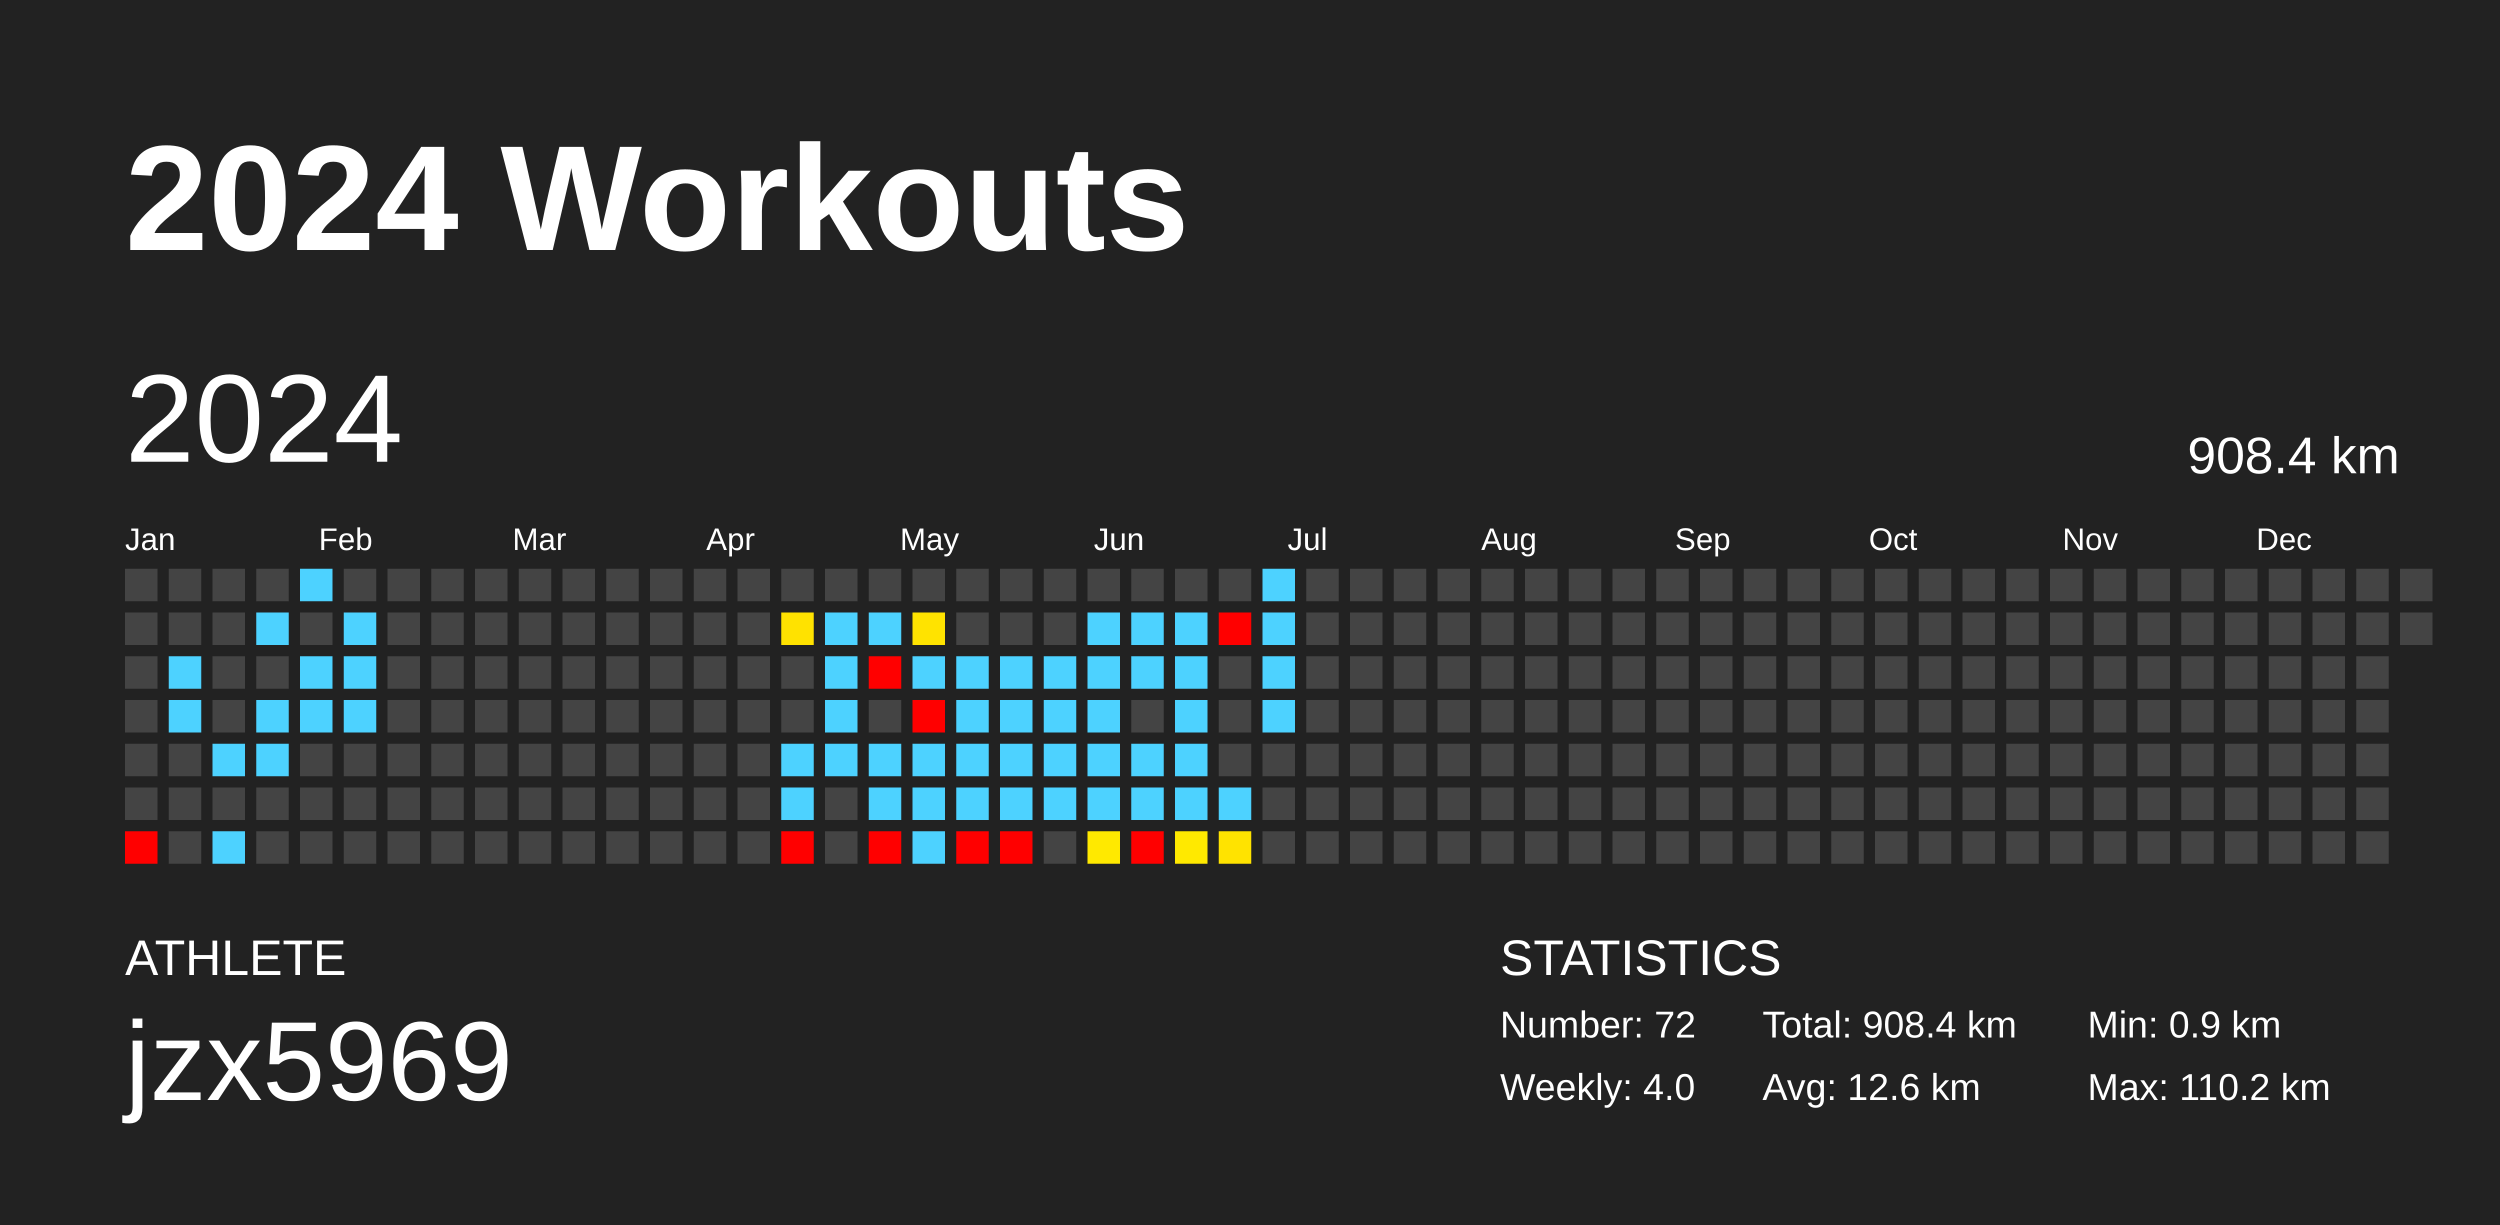
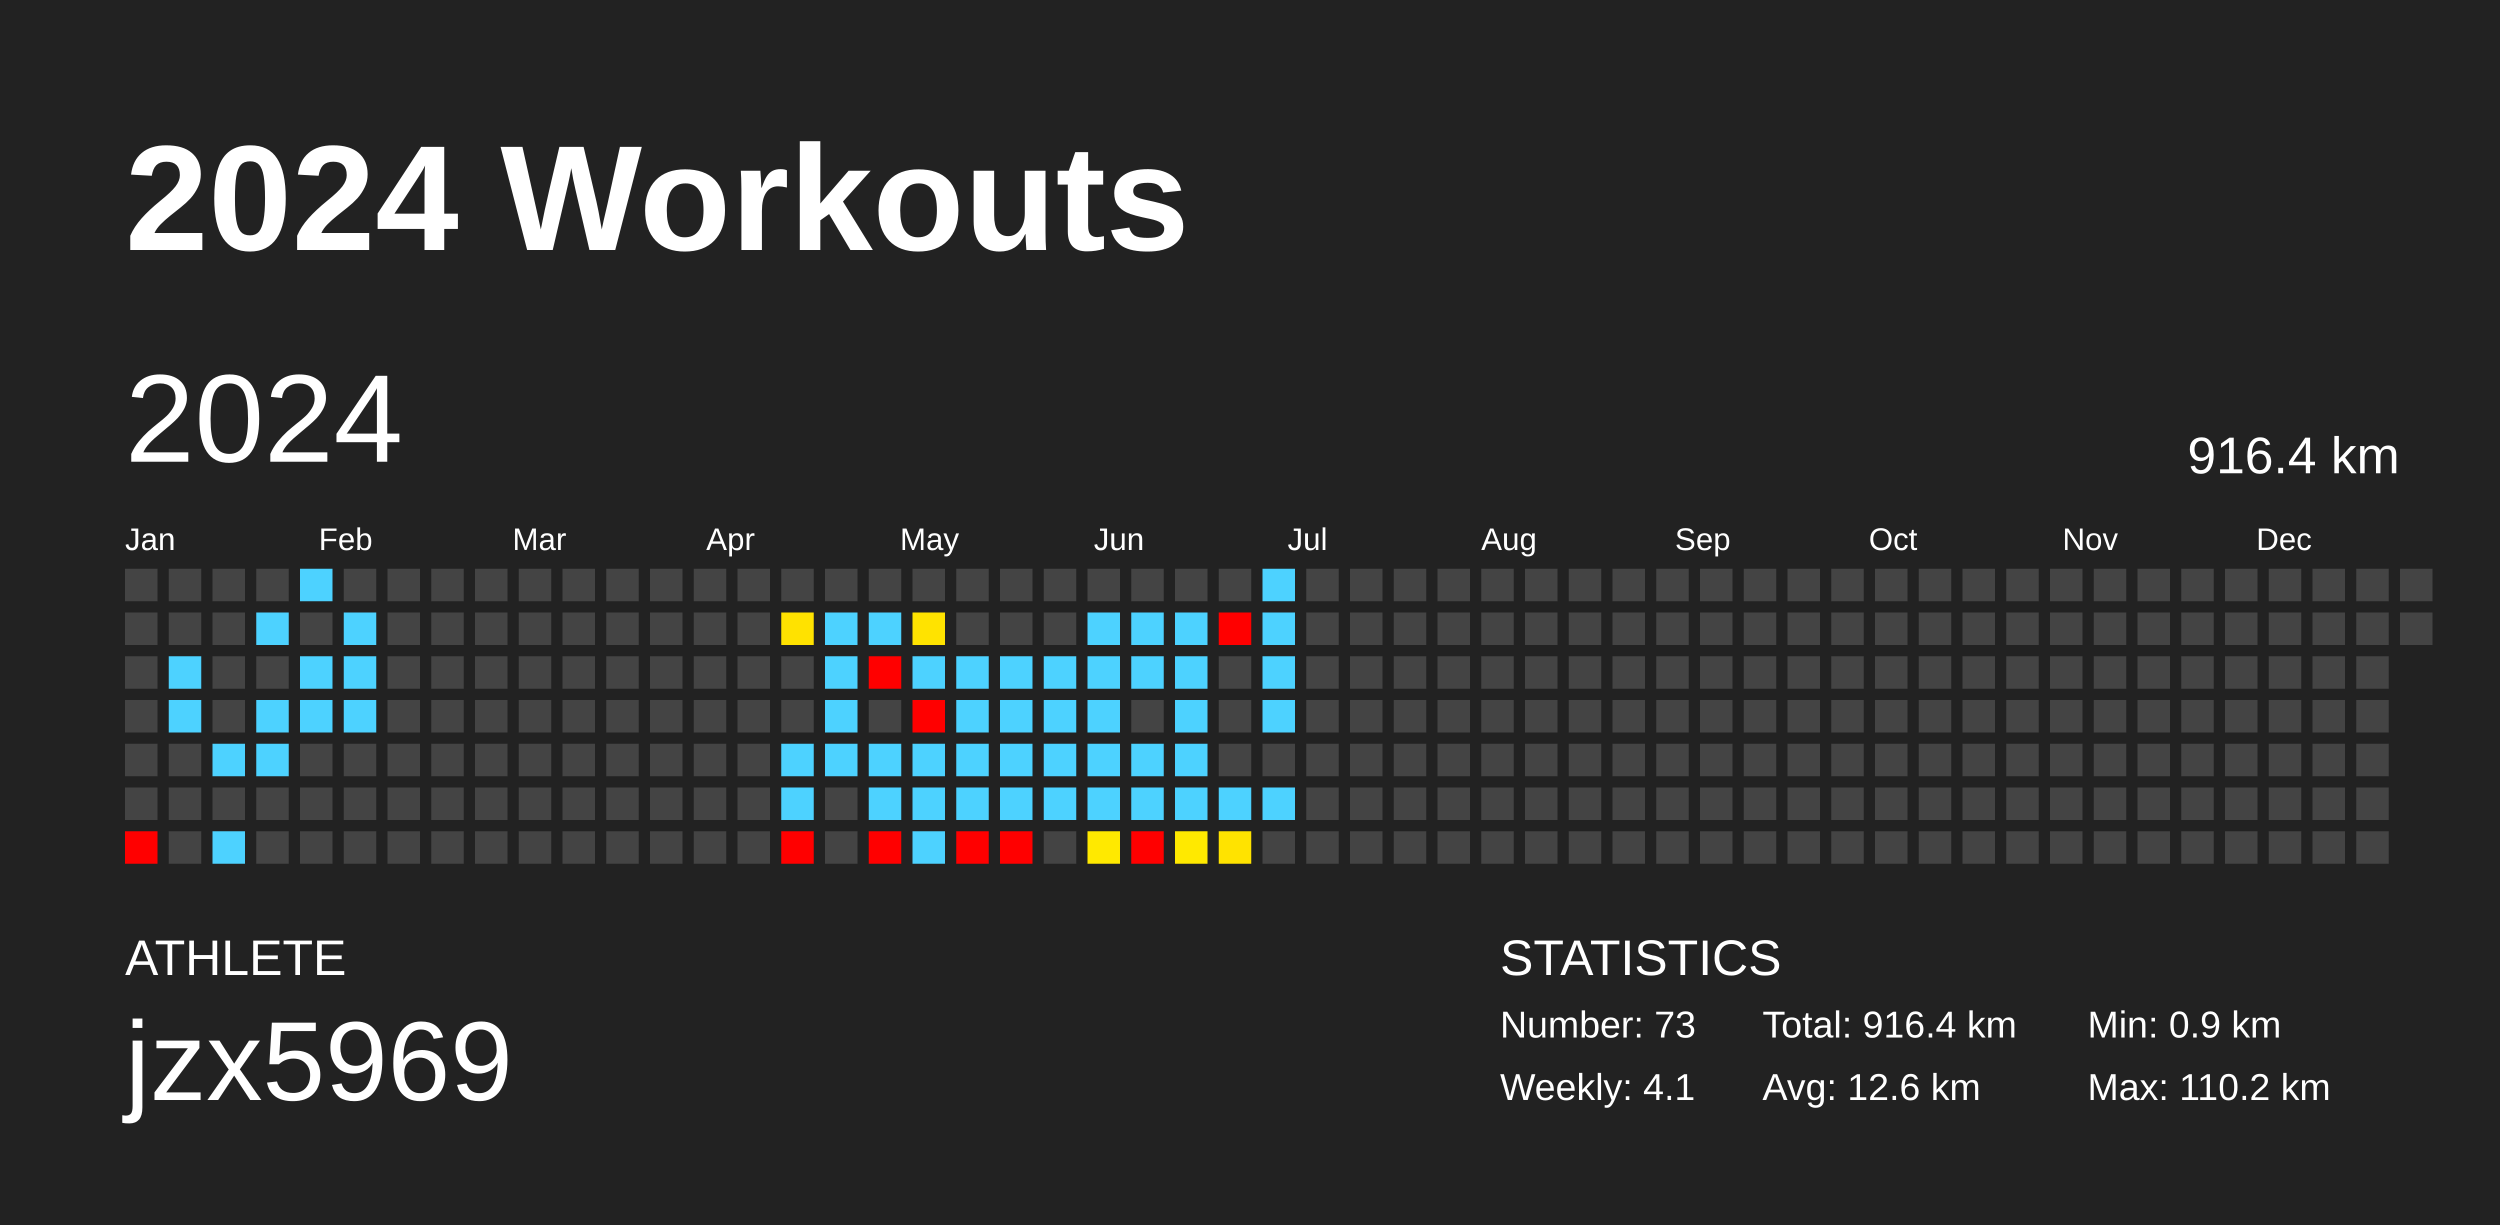
<svg xmlns="http://www.w3.org/2000/svg" baseProfile="full" height="98mm" version="1.1" viewBox="0,0,200,98" width="200mm">
  <defs />
  <rect fill="#222222" height="98" width="200" x="0" y="0" />
  <text fill="#FFFFFF" style="font-size:12px; font-family:Arial; font-weight:bold;" x="10" y="20">2024 Workouts</text>
  <text fill="#FFFFFF" style="font-size:4px; font-family:Arial" x="10" y="78">ATHLETE</text>
  <text fill="#FFFFFF" style="font-size:9px; font-family:Arial" x="10" y="88">jzx5969</text>
  <text fill="#FFFFFF" style="font-size:4px; font-family:Arial" x="120" y="78">STATISTICS</text>
-   <text fill="#FFFFFF" style="font-size:3px; font-family:Arial" x="120" y="83">Number: 72</text>
-   <text fill="#FFFFFF" style="font-size:3px; font-family:Arial" x="120" y="88">Weekly: 4.0</text>
-   <text fill="#FFFFFF" style="font-size:3px; font-family:Arial" x="141" y="83">Total: 908.4 km</text>
+   <text fill="#FFFFFF" style="font-size:3px; font-family:Arial" x="120" y="83">Number: 73</text>
+   <text fill="#FFFFFF" style="font-size:3px; font-family:Arial" x="120" y="88">Weekly: 4.1</text>
+   <text fill="#FFFFFF" style="font-size:3px; font-family:Arial" x="141" y="83">Total: 916.4 km</text>
  <text fill="#FFFFFF" style="font-size:3px; font-family:Arial" x="141" y="88">Avg: 12.6 km</text>
  <text fill="#FFFFFF" style="font-size:3px; font-family:Arial" x="167" y="83">Min: 0.9 km</text>
  <text fill="#FFFFFF" style="font-size:3px; font-family:Arial" x="167" y="88">Max: 110.2 km</text>
  <text dominant-baseline="hanging" fill="#FFFFFF" style="font-size:10.0px; font-family:Arial;" x="10" y="30">2024</text>
-   <text dominant-baseline="hanging" fill="#FFFFFF" style="font-size:4.125px; font-family:Arial;" x="175" y="35">908.4 km</text>
+   <text dominant-baseline="hanging" fill="#FFFFFF" style="font-size:4.125px; font-family:Arial;" x="175" y="35">916.4 km</text>
  <text fill="#FFFFFF" style="font-size:2.5px; font-family:Arial" x="10.0" y="44">Jan</text>
  <text fill="#FFFFFF" style="font-size:2.5px; font-family:Arial" x="25.5" y="44">Feb</text>
  <text fill="#FFFFFF" style="font-size:2.5px; font-family:Arial" x="41.0" y="44">Mar</text>
  <text fill="#FFFFFF" style="font-size:2.5px; font-family:Arial" x="56.5" y="44">Apr</text>
  <text fill="#FFFFFF" style="font-size:2.5px; font-family:Arial" x="72.0" y="44">May</text>
  <text fill="#FFFFFF" style="font-size:2.5px; font-family:Arial" x="87.5" y="44">Jun</text>
  <text fill="#FFFFFF" style="font-size:2.5px; font-family:Arial" x="103.0" y="44">Jul</text>
  <text fill="#FFFFFF" style="font-size:2.5px; font-family:Arial" x="118.5" y="44">Aug</text>
  <text fill="#FFFFFF" style="font-size:2.5px; font-family:Arial" x="134.0" y="44">Sep</text>
  <text fill="#FFFFFF" style="font-size:2.5px; font-family:Arial" x="149.5" y="44">Oct</text>
  <text fill="#FFFFFF" style="font-size:2.5px; font-family:Arial" x="165.0" y="44">Nov</text>
  <text fill="#FFFFFF" style="font-size:2.5px; font-family:Arial" x="180.5" y="44">Dec</text>
  <rect fill="#444444" height="2.6" width="2.6" x="10.0" y="45.5" />
  <rect fill="#444444" height="2.6" width="2.6" x="10.0" y="49.0" />
  <rect fill="#444444" height="2.6" width="2.6" x="10.0" y="52.5" />
  <rect fill="#444444" height="2.6" width="2.6" x="10.0" y="56.0" />
  <rect fill="#444444" height="2.6" width="2.6" x="10.0" y="59.5" />
  <rect fill="#444444" height="2.6" width="2.6" x="10.0" y="63.0" />
  <rect fill="red" height="2.6" width="2.6" x="10.0" y="66.5" />
  <rect fill="#444444" height="2.6" width="2.6" x="13.5" y="45.5" />
  <rect fill="#444444" height="2.6" width="2.6" x="13.5" y="49.0" />
  <rect fill="#4dd2ff" height="2.6" width="2.6" x="13.5" y="52.5" />
  <rect fill="#4dd2ff" height="2.6" width="2.6" x="13.5" y="56.0" />
  <rect fill="#444444" height="2.6" width="2.6" x="13.5" y="59.5" />
  <rect fill="#444444" height="2.6" width="2.6" x="13.5" y="63.0" />
  <rect fill="#444444" height="2.6" width="2.6" x="13.5" y="66.5" />
  <rect fill="#444444" height="2.6" width="2.6" x="17.0" y="45.5" />
  <rect fill="#444444" height="2.6" width="2.6" x="17.0" y="49.0" />
  <rect fill="#444444" height="2.6" width="2.6" x="17.0" y="52.5" />
  <rect fill="#444444" height="2.6" width="2.6" x="17.0" y="56.0" />
  <rect fill="#4dd2ff" height="2.6" width="2.6" x="17.0" y="59.5" />
  <rect fill="#444444" height="2.6" width="2.6" x="17.0" y="63.0" />
  <rect fill="#4dd2ff" height="2.6" width="2.6" x="17.0" y="66.5" />
  <rect fill="#444444" height="2.6" width="2.6" x="20.5" y="45.5" />
  <rect fill="#4dd2ff" height="2.6" width="2.6" x="20.5" y="49.0" />
  <rect fill="#444444" height="2.6" width="2.6" x="20.5" y="52.5" />
  <rect fill="#4dd2ff" height="2.6" width="2.6" x="20.5" y="56.0" />
  <rect fill="#4dd2ff" height="2.6" width="2.6" x="20.5" y="59.5" />
  <rect fill="#444444" height="2.6" width="2.6" x="20.5" y="63.0" />
  <rect fill="#444444" height="2.6" width="2.6" x="20.5" y="66.5" />
  <rect fill="#4dd2ff" height="2.6" width="2.6" x="24.0" y="45.5" />
  <rect fill="#444444" height="2.6" width="2.6" x="24.0" y="49.0" />
  <rect fill="#4dd2ff" height="2.6" width="2.6" x="24.0" y="52.5" />
  <rect fill="#4dd2ff" height="2.6" width="2.6" x="24.0" y="56.0" />
  <rect fill="#444444" height="2.6" width="2.6" x="24.0" y="59.5" />
  <rect fill="#444444" height="2.6" width="2.6" x="24.0" y="63.0" />
  <rect fill="#444444" height="2.6" width="2.6" x="24.0" y="66.5" />
  <rect fill="#444444" height="2.6" width="2.6" x="27.5" y="45.5" />
  <rect fill="#4dd2ff" height="2.6" width="2.6" x="27.5" y="49.0" />
  <rect fill="#4dd2ff" height="2.6" width="2.6" x="27.5" y="52.5" />
  <rect fill="#4dd2ff" height="2.6" width="2.6" x="27.5" y="56.0" />
  <rect fill="#444444" height="2.6" width="2.6" x="27.5" y="59.5" />
  <rect fill="#444444" height="2.6" width="2.6" x="27.5" y="63.0" />
  <rect fill="#444444" height="2.6" width="2.6" x="27.5" y="66.5" />
  <rect fill="#444444" height="2.6" width="2.6" x="31.0" y="45.5" />
  <rect fill="#444444" height="2.6" width="2.6" x="31.0" y="49.0" />
  <rect fill="#444444" height="2.6" width="2.6" x="31.0" y="52.5" />
  <rect fill="#444444" height="2.6" width="2.6" x="31.0" y="56.0" />
  <rect fill="#444444" height="2.6" width="2.6" x="31.0" y="59.5" />
  <rect fill="#444444" height="2.6" width="2.6" x="31.0" y="63.0" />
  <rect fill="#444444" height="2.6" width="2.6" x="31.0" y="66.5" />
  <rect fill="#444444" height="2.6" width="2.6" x="34.5" y="45.5" />
  <rect fill="#444444" height="2.6" width="2.6" x="34.5" y="49.0" />
  <rect fill="#444444" height="2.6" width="2.6" x="34.5" y="52.5" />
  <rect fill="#444444" height="2.6" width="2.6" x="34.5" y="56.0" />
  <rect fill="#444444" height="2.6" width="2.6" x="34.5" y="59.5" />
  <rect fill="#444444" height="2.6" width="2.6" x="34.5" y="63.0" />
  <rect fill="#444444" height="2.6" width="2.6" x="34.5" y="66.5" />
  <rect fill="#444444" height="2.6" width="2.6" x="38.0" y="45.5" />
  <rect fill="#444444" height="2.6" width="2.6" x="38.0" y="49.0" />
  <rect fill="#444444" height="2.6" width="2.6" x="38.0" y="52.5" />
  <rect fill="#444444" height="2.6" width="2.6" x="38.0" y="56.0" />
  <rect fill="#444444" height="2.6" width="2.6" x="38.0" y="59.5" />
  <rect fill="#444444" height="2.6" width="2.6" x="38.0" y="63.0" />
  <rect fill="#444444" height="2.6" width="2.6" x="38.0" y="66.5" />
  <rect fill="#444444" height="2.6" width="2.6" x="41.5" y="45.5" />
  <rect fill="#444444" height="2.6" width="2.6" x="41.5" y="49.0" />
  <rect fill="#444444" height="2.6" width="2.6" x="41.5" y="52.5" />
  <rect fill="#444444" height="2.6" width="2.6" x="41.5" y="56.0" />
  <rect fill="#444444" height="2.6" width="2.6" x="41.5" y="59.5" />
  <rect fill="#444444" height="2.6" width="2.6" x="41.5" y="63.0" />
  <rect fill="#444444" height="2.6" width="2.6" x="41.5" y="66.5" />
  <rect fill="#444444" height="2.6" width="2.6" x="45.0" y="45.5" />
  <rect fill="#444444" height="2.6" width="2.6" x="45.0" y="49.0" />
  <rect fill="#444444" height="2.6" width="2.6" x="45.0" y="52.5" />
  <rect fill="#444444" height="2.6" width="2.6" x="45.0" y="56.0" />
  <rect fill="#444444" height="2.6" width="2.6" x="45.0" y="59.5" />
  <rect fill="#444444" height="2.6" width="2.6" x="45.0" y="63.0" />
  <rect fill="#444444" height="2.6" width="2.6" x="45.0" y="66.5" />
  <rect fill="#444444" height="2.6" width="2.6" x="48.5" y="45.5" />
  <rect fill="#444444" height="2.6" width="2.6" x="48.5" y="49.0" />
  <rect fill="#444444" height="2.6" width="2.6" x="48.5" y="52.5" />
  <rect fill="#444444" height="2.6" width="2.6" x="48.5" y="56.0" />
  <rect fill="#444444" height="2.6" width="2.6" x="48.5" y="59.5" />
  <rect fill="#444444" height="2.6" width="2.6" x="48.5" y="63.0" />
  <rect fill="#444444" height="2.6" width="2.6" x="48.5" y="66.5" />
  <rect fill="#444444" height="2.6" width="2.6" x="52.0" y="45.5" />
  <rect fill="#444444" height="2.6" width="2.6" x="52.0" y="49.0" />
  <rect fill="#444444" height="2.6" width="2.6" x="52.0" y="52.5" />
  <rect fill="#444444" height="2.6" width="2.6" x="52.0" y="56.0" />
  <rect fill="#444444" height="2.6" width="2.6" x="52.0" y="59.5" />
  <rect fill="#444444" height="2.6" width="2.6" x="52.0" y="63.0" />
  <rect fill="#444444" height="2.6" width="2.6" x="52.0" y="66.5" />
  <rect fill="#444444" height="2.6" width="2.6" x="55.5" y="45.5" />
  <rect fill="#444444" height="2.6" width="2.6" x="55.5" y="49.0" />
  <rect fill="#444444" height="2.6" width="2.6" x="55.5" y="52.5" />
  <rect fill="#444444" height="2.6" width="2.6" x="55.5" y="56.0" />
  <rect fill="#444444" height="2.6" width="2.6" x="55.5" y="59.5" />
  <rect fill="#444444" height="2.6" width="2.6" x="55.5" y="63.0" />
  <rect fill="#444444" height="2.6" width="2.6" x="55.5" y="66.5" />
  <rect fill="#444444" height="2.6" width="2.6" x="59.0" y="45.5" />
  <rect fill="#444444" height="2.6" width="2.6" x="59.0" y="49.0" />
  <rect fill="#444444" height="2.6" width="2.6" x="59.0" y="52.5" />
  <rect fill="#444444" height="2.6" width="2.6" x="59.0" y="56.0" />
  <rect fill="#444444" height="2.6" width="2.6" x="59.0" y="59.5" />
  <rect fill="#444444" height="2.6" width="2.6" x="59.0" y="63.0" />
  <rect fill="#444444" height="2.6" width="2.6" x="59.0" y="66.5" />
  <rect fill="#444444" height="2.6" width="2.6" x="62.5" y="45.5" />
  <rect fill="#ffe200" height="2.6" width="2.6" x="62.5" y="49.0" />
  <rect fill="#444444" height="2.6" width="2.6" x="62.5" y="52.5" />
  <rect fill="#444444" height="2.6" width="2.6" x="62.5" y="56.0" />
  <rect fill="#4dd2ff" height="2.6" width="2.6" x="62.5" y="59.5" />
  <rect fill="#4dd2ff" height="2.6" width="2.6" x="62.5" y="63.0" />
  <rect fill="red" height="2.6" width="2.6" x="62.5" y="66.5" />
  <rect fill="#444444" height="2.6" width="2.6" x="66.0" y="45.5" />
  <rect fill="#4dd2ff" height="2.6" width="2.6" x="66.0" y="49.0" />
  <rect fill="#4dd2ff" height="2.6" width="2.6" x="66.0" y="52.5" />
  <rect fill="#4dd2ff" height="2.6" width="2.6" x="66.0" y="56.0" />
  <rect fill="#4dd2ff" height="2.6" width="2.6" x="66.0" y="59.5" />
  <rect fill="#444444" height="2.6" width="2.6" x="66.0" y="63.0" />
  <rect fill="#444444" height="2.6" width="2.6" x="66.0" y="66.5" />
  <rect fill="#444444" height="2.6" width="2.6" x="69.5" y="45.5" />
  <rect fill="#4dd2ff" height="2.6" width="2.6" x="69.5" y="49.0" />
  <rect fill="red" height="2.6" width="2.6" x="69.5" y="52.5" />
  <rect fill="#444444" height="2.6" width="2.6" x="69.5" y="56.0" />
  <rect fill="#4dd2ff" height="2.6" width="2.6" x="69.5" y="59.5" />
  <rect fill="#4dd2ff" height="2.6" width="2.6" x="69.5" y="63.0" />
  <rect fill="red" height="2.6" width="2.6" x="69.5" y="66.5" />
  <rect fill="#444444" height="2.6" width="2.6" x="73.0" y="45.5" />
  <rect fill="#ffe300" height="2.6" width="2.6" x="73.0" y="49.0" />
  <rect fill="#4dd2ff" height="2.6" width="2.6" x="73.0" y="52.5" />
  <rect fill="red" height="2.6" width="2.6" x="73.0" y="56.0" />
  <rect fill="#4dd2ff" height="2.6" width="2.6" x="73.0" y="59.5" />
  <rect fill="#4dd2ff" height="2.6" width="2.6" x="73.0" y="63.0" />
  <rect fill="#4dd2ff" height="2.6" width="2.6" x="73.0" y="66.5" />
  <rect fill="#444444" height="2.6" width="2.6" x="76.5" y="45.5" />
  <rect fill="#444444" height="2.6" width="2.6" x="76.5" y="49.0" />
  <rect fill="#4dd2ff" height="2.6" width="2.6" x="76.5" y="52.5" />
  <rect fill="#4dd2ff" height="2.6" width="2.6" x="76.5" y="56.0" />
  <rect fill="#4dd2ff" height="2.6" width="2.6" x="76.5" y="59.5" />
  <rect fill="#4dd2ff" height="2.6" width="2.6" x="76.5" y="63.0" />
  <rect fill="red" height="2.6" width="2.6" x="76.5" y="66.5" />
  <rect fill="#444444" height="2.6" width="2.6" x="80.0" y="45.5" />
  <rect fill="#444444" height="2.6" width="2.6" x="80.0" y="49.0" />
  <rect fill="#4dd2ff" height="2.6" width="2.6" x="80.0" y="52.5" />
  <rect fill="#4dd2ff" height="2.6" width="2.6" x="80.0" y="56.0" />
  <rect fill="#4dd2ff" height="2.6" width="2.6" x="80.0" y="59.5" />
  <rect fill="#4dd2ff" height="2.6" width="2.6" x="80.0" y="63.0" />
  <rect fill="red" height="2.6" width="2.6" x="80.0" y="66.5" />
  <rect fill="#444444" height="2.6" width="2.6" x="83.5" y="45.5" />
  <rect fill="#444444" height="2.6" width="2.6" x="83.5" y="49.0" />
  <rect fill="#4dd2ff" height="2.6" width="2.6" x="83.5" y="52.5" />
  <rect fill="#4dd2ff" height="2.6" width="2.6" x="83.5" y="56.0" />
  <rect fill="#4dd2ff" height="2.6" width="2.6" x="83.5" y="59.5" />
  <rect fill="#4dd2ff" height="2.6" width="2.6" x="83.5" y="63.0" />
  <rect fill="#444444" height="2.6" width="2.6" x="83.5" y="66.5" />
  <rect fill="#444444" height="2.6" width="2.6" x="87.0" y="45.5" />
  <rect fill="#4dd2ff" height="2.6" width="2.6" x="87.0" y="49.0" />
  <rect fill="#4dd2ff" height="2.6" width="2.6" x="87.0" y="52.5" />
  <rect fill="#4dd2ff" height="2.6" width="2.6" x="87.0" y="56.0" />
  <rect fill="#4dd2ff" height="2.6" width="2.6" x="87.0" y="59.5" />
  <rect fill="#4dd2ff" height="2.6" width="2.6" x="87.0" y="63.0" />
  <rect fill="#ffe900" height="2.6" width="2.6" x="87.0" y="66.5" />
  <rect fill="#444444" height="2.6" width="2.6" x="90.5" y="45.5" />
  <rect fill="#4dd2ff" height="2.6" width="2.6" x="90.5" y="49.0" />
  <rect fill="#4dd2ff" height="2.6" width="2.6" x="90.5" y="52.5" />
  <rect fill="#444444" height="2.6" width="2.6" x="90.5" y="56.0" />
  <rect fill="#4dd2ff" height="2.6" width="2.6" x="90.5" y="59.5" />
  <rect fill="#4dd2ff" height="2.6" width="2.6" x="90.5" y="63.0" />
  <rect fill="red" height="2.6" width="2.6" x="90.5" y="66.5" />
  <rect fill="#444444" height="2.6" width="2.6" x="94.0" y="45.5" />
  <rect fill="#4dd2ff" height="2.6" width="2.6" x="94.0" y="49.0" />
  <rect fill="#4dd2ff" height="2.6" width="2.6" x="94.0" y="52.5" />
  <rect fill="#4dd2ff" height="2.6" width="2.6" x="94.0" y="56.0" />
  <rect fill="#4dd2ff" height="2.6" width="2.6" x="94.0" y="59.5" />
  <rect fill="#4dd2ff" height="2.6" width="2.6" x="94.0" y="63.0" />
  <rect fill="#ffe900" height="2.6" width="2.6" x="94.0" y="66.5" />
  <rect fill="#444444" height="2.6" width="2.6" x="97.5" y="45.5" />
  <rect fill="red" height="2.6" width="2.6" x="97.5" y="49.0" />
  <rect fill="#444444" height="2.6" width="2.6" x="97.5" y="52.5" />
  <rect fill="#444444" height="2.6" width="2.6" x="97.5" y="56.0" />
  <rect fill="#444444" height="2.6" width="2.6" x="97.5" y="59.5" />
  <rect fill="#4dd2ff" height="2.6" width="2.6" x="97.5" y="63.0" />
  <rect fill="#ffe300" height="2.6" width="2.6" x="97.5" y="66.5" />
  <rect fill="#4dd2ff" height="2.6" width="2.6" x="101.0" y="45.5" />
  <rect fill="#4dd2ff" height="2.6" width="2.6" x="101.0" y="49.0" />
  <rect fill="#4dd2ff" height="2.6" width="2.6" x="101.0" y="52.5" />
  <rect fill="#4dd2ff" height="2.6" width="2.6" x="101.0" y="56.0" />
  <rect fill="#444444" height="2.6" width="2.6" x="101.0" y="59.5" />
-   <rect fill="#444444" height="2.6" width="2.6" x="101.0" y="63.0" />
+   <rect fill="#4dd2ff" height="2.6" width="2.6" x="101.0" y="63.0" />
  <rect fill="#444444" height="2.6" width="2.6" x="101.0" y="66.5" />
  <rect fill="#444444" height="2.6" width="2.6" x="104.5" y="45.5" />
  <rect fill="#444444" height="2.6" width="2.6" x="104.5" y="49.0" />
  <rect fill="#444444" height="2.6" width="2.6" x="104.5" y="52.5" />
  <rect fill="#444444" height="2.6" width="2.6" x="104.5" y="56.0" />
  <rect fill="#444444" height="2.6" width="2.6" x="104.5" y="59.5" />
  <rect fill="#444444" height="2.6" width="2.6" x="104.5" y="63.0" />
  <rect fill="#444444" height="2.6" width="2.6" x="104.5" y="66.5" />
  <rect fill="#444444" height="2.6" width="2.6" x="108.0" y="45.5" />
  <rect fill="#444444" height="2.6" width="2.6" x="108.0" y="49.0" />
  <rect fill="#444444" height="2.6" width="2.6" x="108.0" y="52.5" />
  <rect fill="#444444" height="2.6" width="2.6" x="108.0" y="56.0" />
  <rect fill="#444444" height="2.6" width="2.6" x="108.0" y="59.5" />
  <rect fill="#444444" height="2.6" width="2.6" x="108.0" y="63.0" />
  <rect fill="#444444" height="2.6" width="2.6" x="108.0" y="66.5" />
  <rect fill="#444444" height="2.6" width="2.6" x="111.5" y="45.5" />
  <rect fill="#444444" height="2.6" width="2.6" x="111.5" y="49.0" />
  <rect fill="#444444" height="2.6" width="2.6" x="111.5" y="52.5" />
  <rect fill="#444444" height="2.6" width="2.6" x="111.5" y="56.0" />
  <rect fill="#444444" height="2.6" width="2.6" x="111.5" y="59.5" />
  <rect fill="#444444" height="2.6" width="2.6" x="111.5" y="63.0" />
  <rect fill="#444444" height="2.6" width="2.6" x="111.5" y="66.5" />
  <rect fill="#444444" height="2.6" width="2.6" x="115.0" y="45.5" />
  <rect fill="#444444" height="2.6" width="2.6" x="115.0" y="49.0" />
  <rect fill="#444444" height="2.6" width="2.6" x="115.0" y="52.5" />
  <rect fill="#444444" height="2.6" width="2.6" x="115.0" y="56.0" />
  <rect fill="#444444" height="2.6" width="2.6" x="115.0" y="59.5" />
  <rect fill="#444444" height="2.6" width="2.6" x="115.0" y="63.0" />
  <rect fill="#444444" height="2.6" width="2.6" x="115.0" y="66.5" />
  <rect fill="#444444" height="2.6" width="2.6" x="118.5" y="45.5" />
  <rect fill="#444444" height="2.6" width="2.6" x="118.5" y="49.0" />
  <rect fill="#444444" height="2.6" width="2.6" x="118.5" y="52.5" />
  <rect fill="#444444" height="2.6" width="2.6" x="118.5" y="56.0" />
  <rect fill="#444444" height="2.6" width="2.6" x="118.5" y="59.5" />
  <rect fill="#444444" height="2.6" width="2.6" x="118.5" y="63.0" />
  <rect fill="#444444" height="2.6" width="2.6" x="118.5" y="66.5" />
  <rect fill="#444444" height="2.6" width="2.6" x="122.0" y="45.5" />
  <rect fill="#444444" height="2.6" width="2.6" x="122.0" y="49.0" />
  <rect fill="#444444" height="2.6" width="2.6" x="122.0" y="52.5" />
  <rect fill="#444444" height="2.6" width="2.6" x="122.0" y="56.0" />
  <rect fill="#444444" height="2.6" width="2.6" x="122.0" y="59.5" />
  <rect fill="#444444" height="2.6" width="2.6" x="122.0" y="63.0" />
  <rect fill="#444444" height="2.6" width="2.6" x="122.0" y="66.5" />
  <rect fill="#444444" height="2.6" width="2.6" x="125.5" y="45.5" />
  <rect fill="#444444" height="2.6" width="2.6" x="125.5" y="49.0" />
  <rect fill="#444444" height="2.6" width="2.6" x="125.5" y="52.5" />
  <rect fill="#444444" height="2.6" width="2.6" x="125.5" y="56.0" />
  <rect fill="#444444" height="2.6" width="2.6" x="125.5" y="59.5" />
  <rect fill="#444444" height="2.6" width="2.6" x="125.5" y="63.0" />
  <rect fill="#444444" height="2.6" width="2.6" x="125.5" y="66.5" />
  <rect fill="#444444" height="2.6" width="2.6" x="129.0" y="45.5" />
  <rect fill="#444444" height="2.6" width="2.6" x="129.0" y="49.0" />
  <rect fill="#444444" height="2.6" width="2.6" x="129.0" y="52.5" />
  <rect fill="#444444" height="2.6" width="2.6" x="129.0" y="56.0" />
  <rect fill="#444444" height="2.6" width="2.6" x="129.0" y="59.5" />
  <rect fill="#444444" height="2.6" width="2.6" x="129.0" y="63.0" />
  <rect fill="#444444" height="2.6" width="2.6" x="129.0" y="66.5" />
  <rect fill="#444444" height="2.6" width="2.6" x="132.5" y="45.5" />
  <rect fill="#444444" height="2.6" width="2.6" x="132.5" y="49.0" />
  <rect fill="#444444" height="2.6" width="2.6" x="132.5" y="52.5" />
  <rect fill="#444444" height="2.6" width="2.6" x="132.5" y="56.0" />
  <rect fill="#444444" height="2.6" width="2.6" x="132.5" y="59.5" />
  <rect fill="#444444" height="2.6" width="2.6" x="132.5" y="63.0" />
  <rect fill="#444444" height="2.6" width="2.6" x="132.5" y="66.5" />
  <rect fill="#444444" height="2.6" width="2.6" x="136.0" y="45.5" />
  <rect fill="#444444" height="2.6" width="2.6" x="136.0" y="49.0" />
  <rect fill="#444444" height="2.6" width="2.6" x="136.0" y="52.5" />
  <rect fill="#444444" height="2.6" width="2.6" x="136.0" y="56.0" />
  <rect fill="#444444" height="2.6" width="2.6" x="136.0" y="59.5" />
  <rect fill="#444444" height="2.6" width="2.6" x="136.0" y="63.0" />
  <rect fill="#444444" height="2.6" width="2.6" x="136.0" y="66.5" />
  <rect fill="#444444" height="2.6" width="2.6" x="139.5" y="45.5" />
  <rect fill="#444444" height="2.6" width="2.6" x="139.5" y="49.0" />
  <rect fill="#444444" height="2.6" width="2.6" x="139.5" y="52.5" />
  <rect fill="#444444" height="2.6" width="2.6" x="139.5" y="56.0" />
  <rect fill="#444444" height="2.6" width="2.6" x="139.5" y="59.5" />
  <rect fill="#444444" height="2.6" width="2.6" x="139.5" y="63.0" />
  <rect fill="#444444" height="2.6" width="2.6" x="139.5" y="66.5" />
  <rect fill="#444444" height="2.6" width="2.6" x="143.0" y="45.5" />
  <rect fill="#444444" height="2.6" width="2.6" x="143.0" y="49.0" />
  <rect fill="#444444" height="2.6" width="2.6" x="143.0" y="52.5" />
  <rect fill="#444444" height="2.6" width="2.6" x="143.0" y="56.0" />
  <rect fill="#444444" height="2.6" width="2.6" x="143.0" y="59.5" />
  <rect fill="#444444" height="2.6" width="2.6" x="143.0" y="63.0" />
  <rect fill="#444444" height="2.6" width="2.6" x="143.0" y="66.5" />
  <rect fill="#444444" height="2.6" width="2.6" x="146.5" y="45.5" />
  <rect fill="#444444" height="2.6" width="2.6" x="146.5" y="49.0" />
  <rect fill="#444444" height="2.6" width="2.6" x="146.5" y="52.5" />
  <rect fill="#444444" height="2.6" width="2.6" x="146.5" y="56.0" />
  <rect fill="#444444" height="2.6" width="2.6" x="146.5" y="59.5" />
  <rect fill="#444444" height="2.6" width="2.6" x="146.5" y="63.0" />
  <rect fill="#444444" height="2.6" width="2.6" x="146.5" y="66.5" />
  <rect fill="#444444" height="2.6" width="2.6" x="150.0" y="45.5" />
  <rect fill="#444444" height="2.6" width="2.6" x="150.0" y="49.0" />
  <rect fill="#444444" height="2.6" width="2.6" x="150.0" y="52.5" />
  <rect fill="#444444" height="2.6" width="2.6" x="150.0" y="56.0" />
  <rect fill="#444444" height="2.6" width="2.6" x="150.0" y="59.5" />
  <rect fill="#444444" height="2.6" width="2.6" x="150.0" y="63.0" />
  <rect fill="#444444" height="2.6" width="2.6" x="150.0" y="66.5" />
  <rect fill="#444444" height="2.6" width="2.6" x="153.5" y="45.5" />
  <rect fill="#444444" height="2.6" width="2.6" x="153.5" y="49.0" />
  <rect fill="#444444" height="2.6" width="2.6" x="153.5" y="52.5" />
  <rect fill="#444444" height="2.6" width="2.6" x="153.5" y="56.0" />
  <rect fill="#444444" height="2.6" width="2.6" x="153.5" y="59.5" />
  <rect fill="#444444" height="2.6" width="2.6" x="153.5" y="63.0" />
  <rect fill="#444444" height="2.6" width="2.6" x="153.5" y="66.5" />
  <rect fill="#444444" height="2.6" width="2.6" x="157.0" y="45.5" />
  <rect fill="#444444" height="2.6" width="2.6" x="157.0" y="49.0" />
  <rect fill="#444444" height="2.6" width="2.6" x="157.0" y="52.5" />
  <rect fill="#444444" height="2.6" width="2.6" x="157.0" y="56.0" />
  <rect fill="#444444" height="2.6" width="2.6" x="157.0" y="59.5" />
  <rect fill="#444444" height="2.6" width="2.6" x="157.0" y="63.0" />
  <rect fill="#444444" height="2.6" width="2.6" x="157.0" y="66.5" />
  <rect fill="#444444" height="2.6" width="2.6" x="160.5" y="45.5" />
  <rect fill="#444444" height="2.6" width="2.6" x="160.5" y="49.0" />
  <rect fill="#444444" height="2.6" width="2.6" x="160.5" y="52.5" />
  <rect fill="#444444" height="2.6" width="2.6" x="160.5" y="56.0" />
  <rect fill="#444444" height="2.6" width="2.6" x="160.5" y="59.5" />
  <rect fill="#444444" height="2.6" width="2.6" x="160.5" y="63.0" />
  <rect fill="#444444" height="2.6" width="2.6" x="160.5" y="66.5" />
  <rect fill="#444444" height="2.6" width="2.6" x="164.0" y="45.5" />
  <rect fill="#444444" height="2.6" width="2.6" x="164.0" y="49.0" />
  <rect fill="#444444" height="2.6" width="2.6" x="164.0" y="52.5" />
  <rect fill="#444444" height="2.6" width="2.6" x="164.0" y="56.0" />
  <rect fill="#444444" height="2.6" width="2.6" x="164.0" y="59.5" />
  <rect fill="#444444" height="2.6" width="2.6" x="164.0" y="63.0" />
  <rect fill="#444444" height="2.6" width="2.6" x="164.0" y="66.5" />
  <rect fill="#444444" height="2.6" width="2.6" x="167.5" y="45.5" />
  <rect fill="#444444" height="2.6" width="2.6" x="167.5" y="49.0" />
  <rect fill="#444444" height="2.6" width="2.6" x="167.5" y="52.5" />
  <rect fill="#444444" height="2.6" width="2.6" x="167.5" y="56.0" />
  <rect fill="#444444" height="2.6" width="2.6" x="167.5" y="59.5" />
  <rect fill="#444444" height="2.6" width="2.6" x="167.5" y="63.0" />
  <rect fill="#444444" height="2.6" width="2.6" x="167.5" y="66.5" />
  <rect fill="#444444" height="2.6" width="2.6" x="171.0" y="45.5" />
  <rect fill="#444444" height="2.6" width="2.6" x="171.0" y="49.0" />
  <rect fill="#444444" height="2.6" width="2.6" x="171.0" y="52.5" />
  <rect fill="#444444" height="2.6" width="2.6" x="171.0" y="56.0" />
  <rect fill="#444444" height="2.6" width="2.6" x="171.0" y="59.5" />
  <rect fill="#444444" height="2.6" width="2.6" x="171.0" y="63.0" />
  <rect fill="#444444" height="2.6" width="2.6" x="171.0" y="66.5" />
  <rect fill="#444444" height="2.6" width="2.6" x="174.5" y="45.5" />
  <rect fill="#444444" height="2.6" width="2.6" x="174.5" y="49.0" />
  <rect fill="#444444" height="2.6" width="2.6" x="174.5" y="52.5" />
  <rect fill="#444444" height="2.6" width="2.6" x="174.5" y="56.0" />
  <rect fill="#444444" height="2.6" width="2.6" x="174.5" y="59.5" />
  <rect fill="#444444" height="2.6" width="2.6" x="174.5" y="63.0" />
  <rect fill="#444444" height="2.6" width="2.6" x="174.5" y="66.5" />
  <rect fill="#444444" height="2.6" width="2.6" x="178.0" y="45.5" />
  <rect fill="#444444" height="2.6" width="2.6" x="178.0" y="49.0" />
  <rect fill="#444444" height="2.6" width="2.6" x="178.0" y="52.5" />
  <rect fill="#444444" height="2.6" width="2.6" x="178.0" y="56.0" />
  <rect fill="#444444" height="2.6" width="2.6" x="178.0" y="59.5" />
  <rect fill="#444444" height="2.6" width="2.6" x="178.0" y="63.0" />
  <rect fill="#444444" height="2.6" width="2.6" x="178.0" y="66.5" />
  <rect fill="#444444" height="2.6" width="2.6" x="181.5" y="45.5" />
  <rect fill="#444444" height="2.6" width="2.6" x="181.5" y="49.0" />
  <rect fill="#444444" height="2.6" width="2.6" x="181.5" y="52.5" />
  <rect fill="#444444" height="2.6" width="2.6" x="181.5" y="56.0" />
  <rect fill="#444444" height="2.6" width="2.6" x="181.5" y="59.5" />
  <rect fill="#444444" height="2.6" width="2.6" x="181.5" y="63.0" />
  <rect fill="#444444" height="2.6" width="2.6" x="181.5" y="66.5" />
  <rect fill="#444444" height="2.6" width="2.6" x="185.0" y="45.5" />
  <rect fill="#444444" height="2.6" width="2.6" x="185.0" y="49.0" />
  <rect fill="#444444" height="2.6" width="2.6" x="185.0" y="52.5" />
  <rect fill="#444444" height="2.6" width="2.6" x="185.0" y="56.0" />
  <rect fill="#444444" height="2.6" width="2.6" x="185.0" y="59.5" />
  <rect fill="#444444" height="2.6" width="2.6" x="185.0" y="63.0" />
  <rect fill="#444444" height="2.6" width="2.6" x="185.0" y="66.5" />
  <rect fill="#444444" height="2.6" width="2.6" x="188.5" y="45.5" />
  <rect fill="#444444" height="2.6" width="2.6" x="188.5" y="49.0" />
  <rect fill="#444444" height="2.6" width="2.6" x="188.5" y="52.5" />
  <rect fill="#444444" height="2.6" width="2.6" x="188.5" y="56.0" />
  <rect fill="#444444" height="2.6" width="2.6" x="188.5" y="59.5" />
  <rect fill="#444444" height="2.6" width="2.6" x="188.5" y="63.0" />
  <rect fill="#444444" height="2.6" width="2.6" x="188.5" y="66.5" />
  <rect fill="#444444" height="2.6" width="2.6" x="192.0" y="45.5" />
  <rect fill="#444444" height="2.6" width="2.6" x="192.0" y="49.0" />
</svg>
